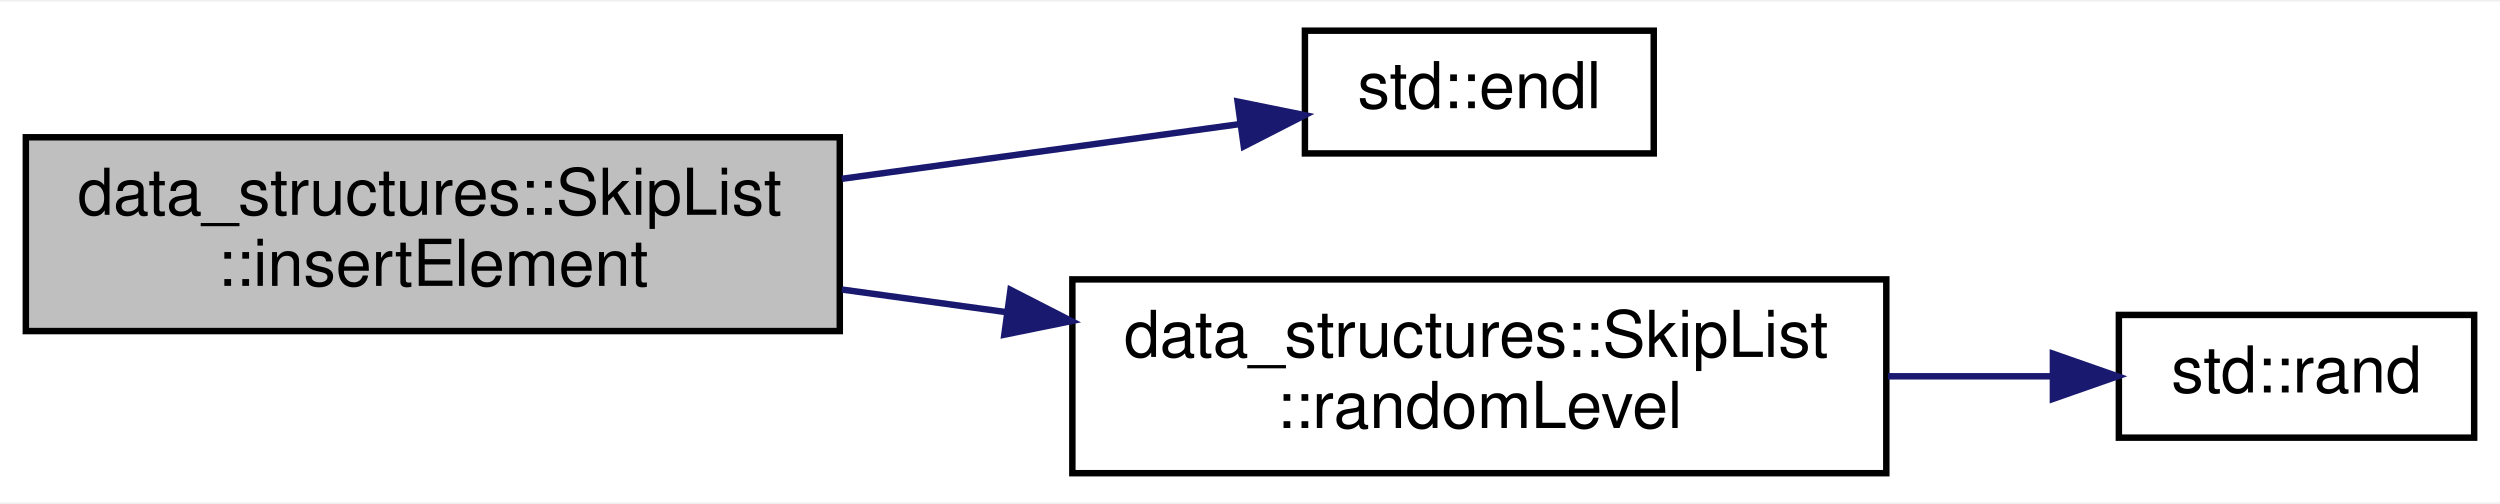
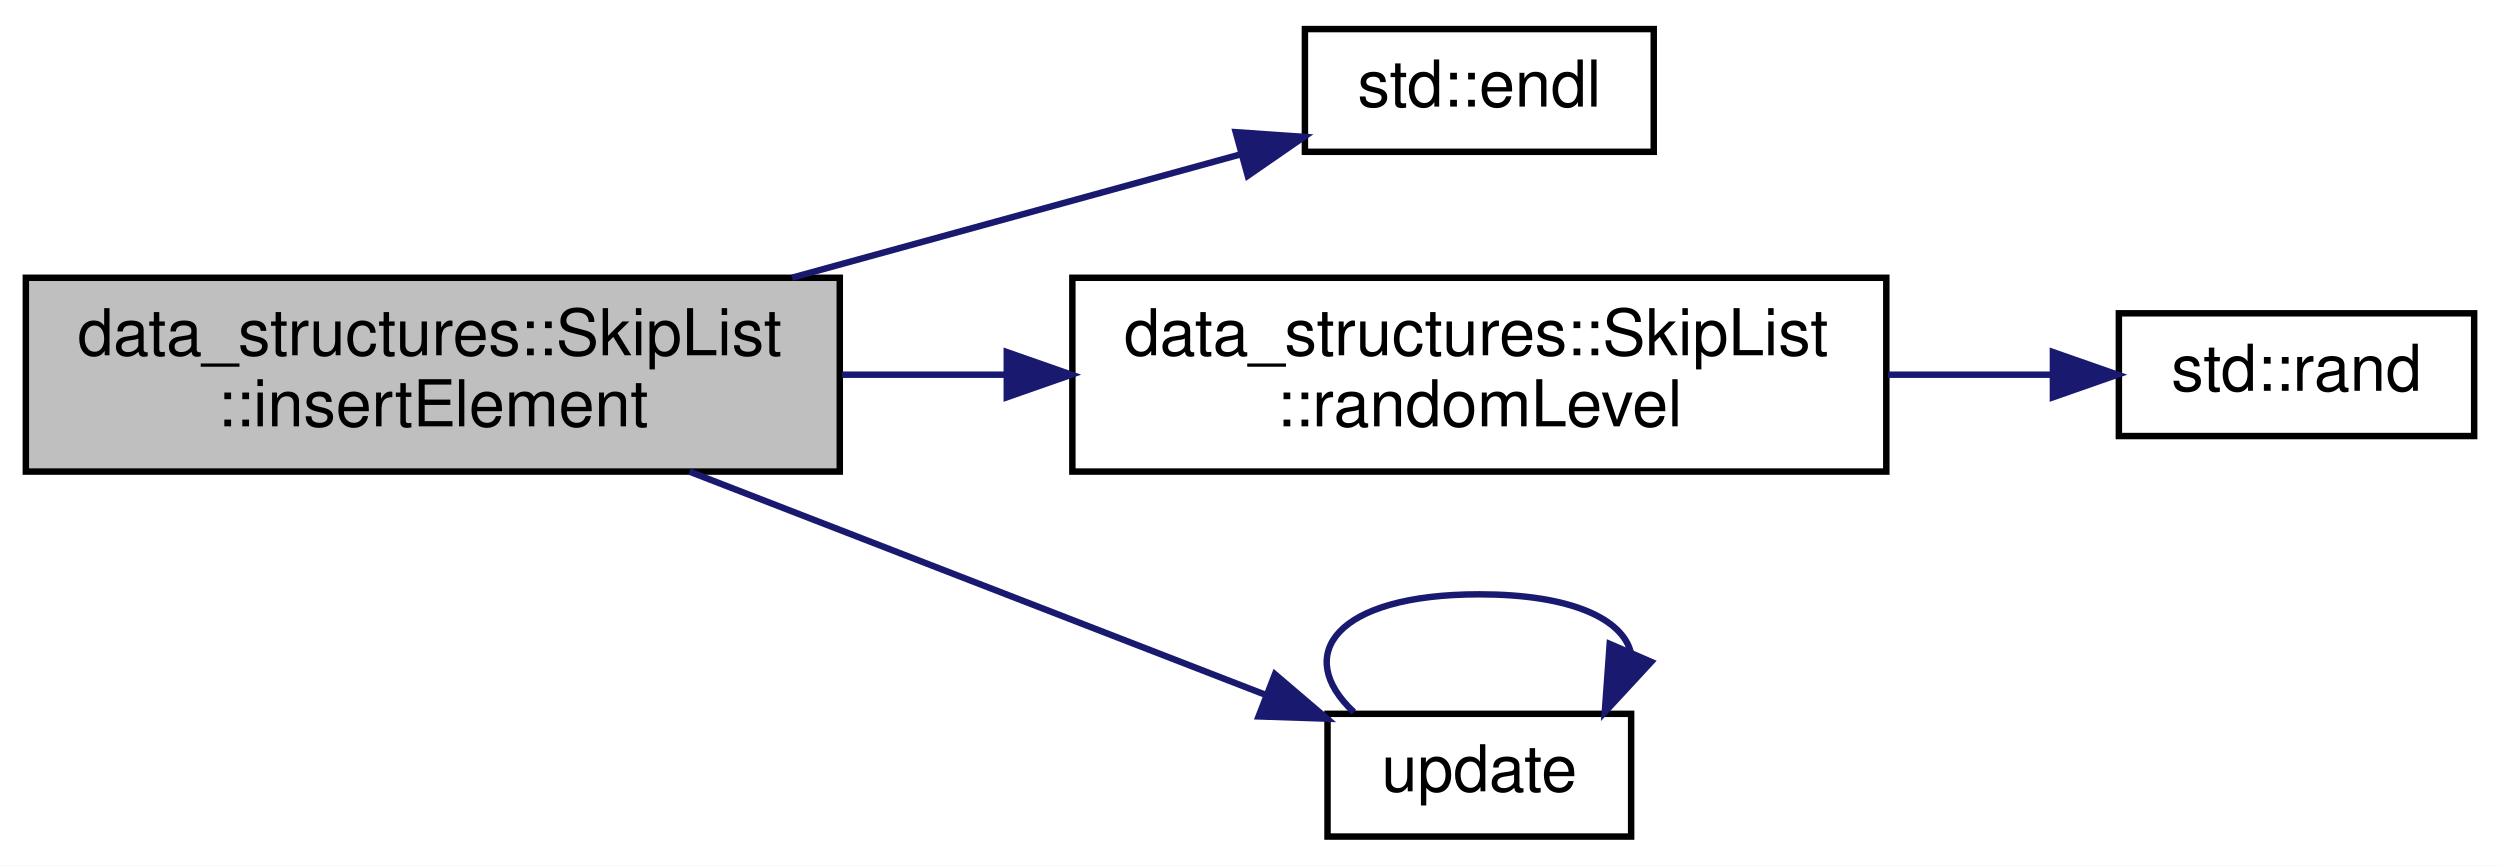
- <svg xmlns="http://www.w3.org/2000/svg" xmlns:xlink="http://www.w3.org/1999/xlink" width="387pt" height="78pt" viewBox="0.00 0.00 387.00 77.50">
-   <g id="graph0" class="graph" transform="scale(1 1) rotate(0) translate(4 73.5)">
-     <polygon fill="white" stroke="transparent" points="-4,4 -4,-73.5 383,-73.5 383,4 -4,4" />
+ <svg xmlns="http://www.w3.org/2000/svg" xmlns:xlink="http://www.w3.org/1999/xlink" width="387pt" height="134pt" viewBox="0.00 0.00 387.00 134.00">
+   <g id="graph0" class="graph" transform="scale(1 1) rotate(0) translate(4 130)">
+     <polygon fill="white" stroke="transparent" points="-4,4 -4,-130 383,-130 383,4 -4,4" />
    <g id="node1" class="node">
      <g id="a_node1">
        <a xlink:title=" ">
-           <polygon fill="#bfbfbf" stroke="black" points="0,-22.5 0,-52.5 126,-52.5 126,-22.5 0,-22.5" />
-           <text text-anchor="start" x="8" y="-40.5" font-family="Helvetica,sans-Serif" font-size="10.00">data_structures::SkipList</text>
-           <text text-anchor="middle" x="63" y="-29.5" font-family="Helvetica,sans-Serif" font-size="10.00">::insertElement</text>
+           <polygon fill="#bfbfbf" stroke="black" points="0,-57 0,-87 126,-87 126,-57 0,-57" />
+           <text text-anchor="start" x="8" y="-75" font-family="Helvetica,sans-Serif" font-size="10.00">data_structures::SkipList</text>
+           <text text-anchor="middle" x="63" y="-64" font-family="Helvetica,sans-Serif" font-size="10.00">::insertElement</text>
        </a>
      </g>
    </g>
    <g id="node2" class="node">
      <g id="a_node2">
        <a target="_blank" xlink:href="http://en.cppreference.com/w/cpp/io/manip/endl.html#" xlink:title=" ">
-           <polygon fill="white" stroke="black" points="198,-50 198,-69 252,-69 252,-50 198,-50" />
-           <text text-anchor="middle" x="225" y="-57" font-family="Helvetica,sans-Serif" font-size="10.00">std::endl</text>
+           <polygon fill="white" stroke="black" points="198,-106.5 198,-125.5 252,-125.5 252,-106.5 198,-106.5" />
+           <text text-anchor="middle" x="225" y="-113.5" font-family="Helvetica,sans-Serif" font-size="10.00">std::endl</text>
        </a>
      </g>
    </g>
    <g id="edge1" class="edge">
-       <path fill="none" stroke="midnightblue" d="M126.32,-46.07C147.15,-48.93 169.66,-52.03 187.82,-54.53" />
-       <polygon fill="midnightblue" stroke="midnightblue" points="187.58,-58.03 197.97,-55.92 188.54,-51.09 187.58,-58.03" />
+       <path fill="none" stroke="midnightblue" d="M118.62,-87.02C141.54,-93.32 167.56,-100.48 188.02,-106.1" />
+       <polygon fill="midnightblue" stroke="midnightblue" points="187.29,-109.54 197.86,-108.81 189.15,-102.79 187.29,-109.54" />
    </g>
    <g id="node3" class="node">
      <g id="a_node3">
        <a xlink:href="../../d4/d90/classdata__structures_1_1_skip_list.html#aa3f3813e9896792fc86b296547689ba4" target="_top" xlink:title=" ">
-           <polygon fill="white" stroke="black" points="162,-0.5 162,-30.5 288,-30.5 288,-0.5 162,-0.5" />
-           <text text-anchor="start" x="170" y="-18.5" font-family="Helvetica,sans-Serif" font-size="10.00">data_structures::SkipList</text>
-           <text text-anchor="middle" x="225" y="-7.5" font-family="Helvetica,sans-Serif" font-size="10.00">::randomLevel</text>
+           <polygon fill="white" stroke="black" points="162,-57 162,-87 288,-87 288,-57 162,-57" />
+           <text text-anchor="start" x="170" y="-75" font-family="Helvetica,sans-Serif" font-size="10.00">data_structures::SkipList</text>
+           <text text-anchor="middle" x="225" y="-64" font-family="Helvetica,sans-Serif" font-size="10.00">::randomLevel</text>
        </a>
      </g>
    </g>
    <g id="edge2" class="edge">
-       <path fill="none" stroke="midnightblue" d="M126.32,-28.93C134.71,-27.78 143.37,-26.59 151.91,-25.41" />
-       <polygon fill="midnightblue" stroke="midnightblue" points="152.42,-28.88 161.85,-24.05 151.47,-21.94 152.42,-28.88" />
+       <path fill="none" stroke="midnightblue" d="M126.32,-72C134.62,-72 143.18,-72 151.63,-72" />
+       <polygon fill="midnightblue" stroke="midnightblue" points="151.85,-75.5 161.85,-72 151.85,-68.5 151.85,-75.5" />
+     </g>
+     <g id="node5" class="node">
+       <g id="a_node5">
+         <a xlink:href="../../d2/d45/segtree_8cpp.html#abd3e818681fb2e29cf08f4f60f82c8e0" target="_top" xlink:title="Updates a range of the segment tree.">
+           <polygon fill="white" stroke="black" points="201.5,-0.5 201.5,-19.5 248.5,-19.5 248.5,-0.5 201.5,-0.5" />
+           <text text-anchor="middle" x="225" y="-7.5" font-family="Helvetica,sans-Serif" font-size="10.00">update</text>
+         </a>
+       </g>
+     </g>
+     <g id="edge4" class="edge">
+       <path fill="none" stroke="midnightblue" d="M102.73,-56.99C130,-46.42 166.08,-32.44 191.78,-22.49" />
+       <polygon fill="midnightblue" stroke="midnightblue" points="193.36,-25.63 201.42,-18.75 190.83,-19.1 193.36,-25.63" />
    </g>
    <g id="node4" class="node">
      <g id="a_node4">
        <a target="_blank" xlink:href="http://en.cppreference.com/w/cpp/numeric/random/rand.html#" xlink:title=" ">
-           <polygon fill="white" stroke="black" points="324,-6 324,-25 379,-25 379,-6 324,-6" />
-           <text text-anchor="middle" x="351.5" y="-13" font-family="Helvetica,sans-Serif" font-size="10.00">std::rand</text>
+           <polygon fill="white" stroke="black" points="324,-62.5 324,-81.5 379,-81.5 379,-62.5 324,-62.5" />
+           <text text-anchor="middle" x="351.5" y="-69.5" font-family="Helvetica,sans-Serif" font-size="10.00">std::rand</text>
        </a>
      </g>
    </g>
    <g id="edge3" class="edge">
-       <path fill="none" stroke="midnightblue" d="M288.25,-15.5C296.96,-15.5 305.66,-15.5 313.69,-15.5" />
-       <polygon fill="midnightblue" stroke="midnightblue" points="313.79,-19 323.79,-15.5 313.79,-12 313.79,-19" />
+       <path fill="none" stroke="midnightblue" d="M288.25,-72C296.96,-72 305.66,-72 313.69,-72" />
+       <polygon fill="midnightblue" stroke="midnightblue" points="313.79,-75.5 323.79,-72 313.79,-68.5 313.79,-75.5" />
+     </g>
+     <g id="edge5" class="edge">
+       <path fill="none" stroke="midnightblue" d="M205.58,-19.76C196.13,-28.57 202.61,-38 225,-38 239.35,-38 247.16,-34.13 248.44,-29.03" />
+       <polygon fill="midnightblue" stroke="midnightblue" points="251.61,-27.54 244.42,-19.76 245.18,-30.32 251.61,-27.54" />
    </g>
  </g>
</svg>
